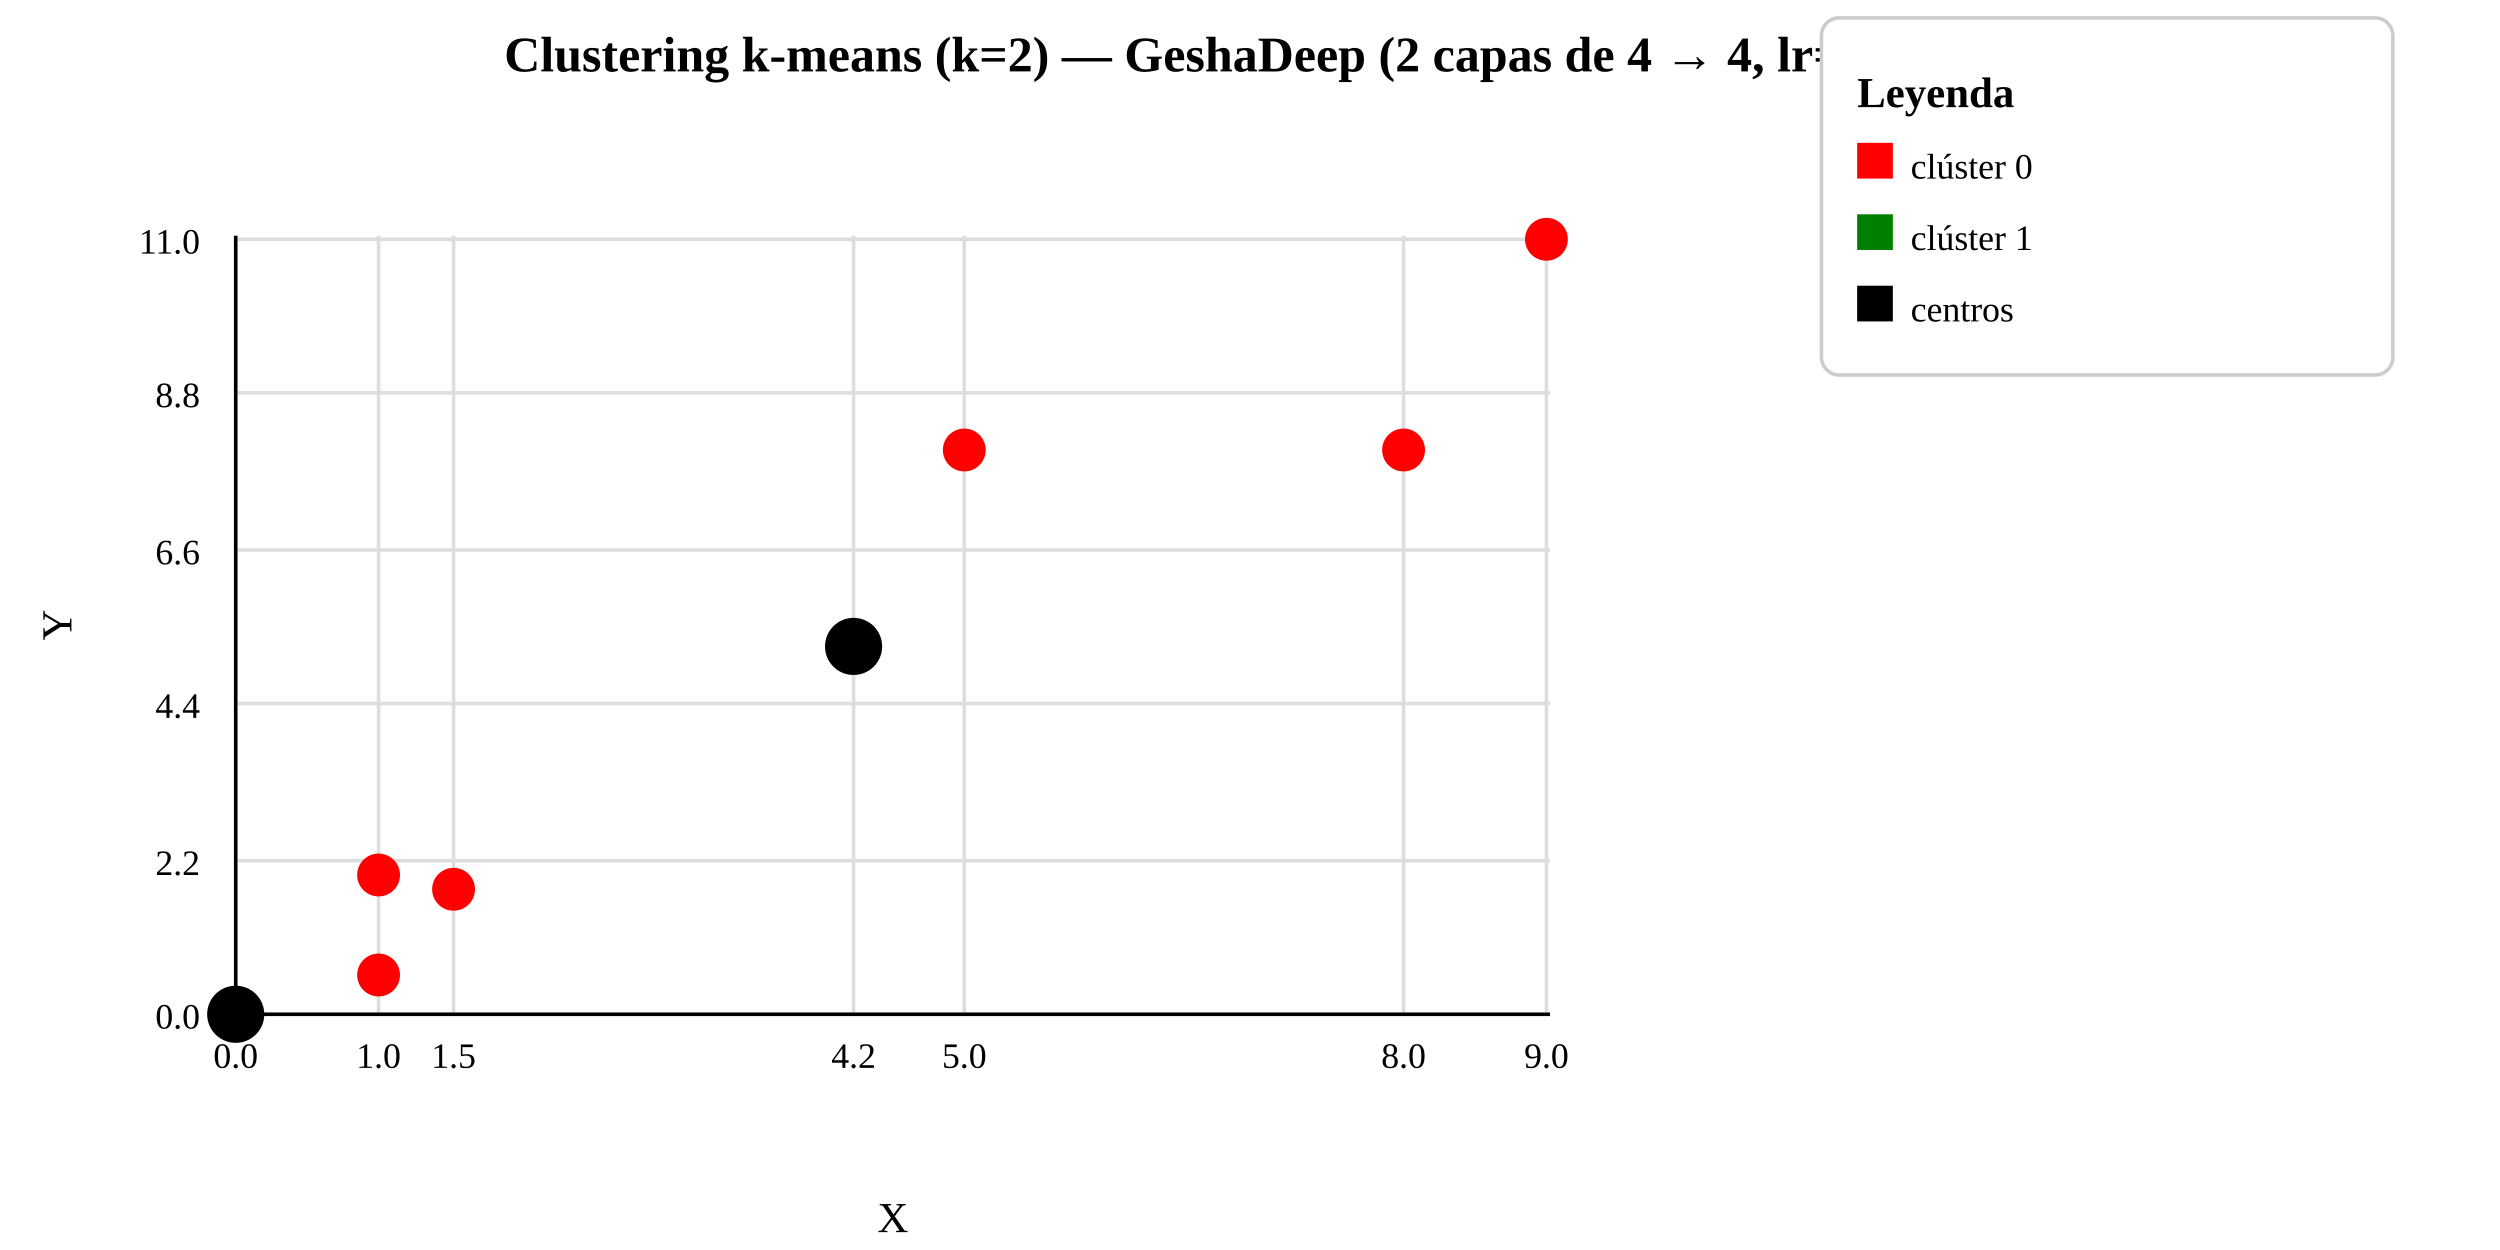
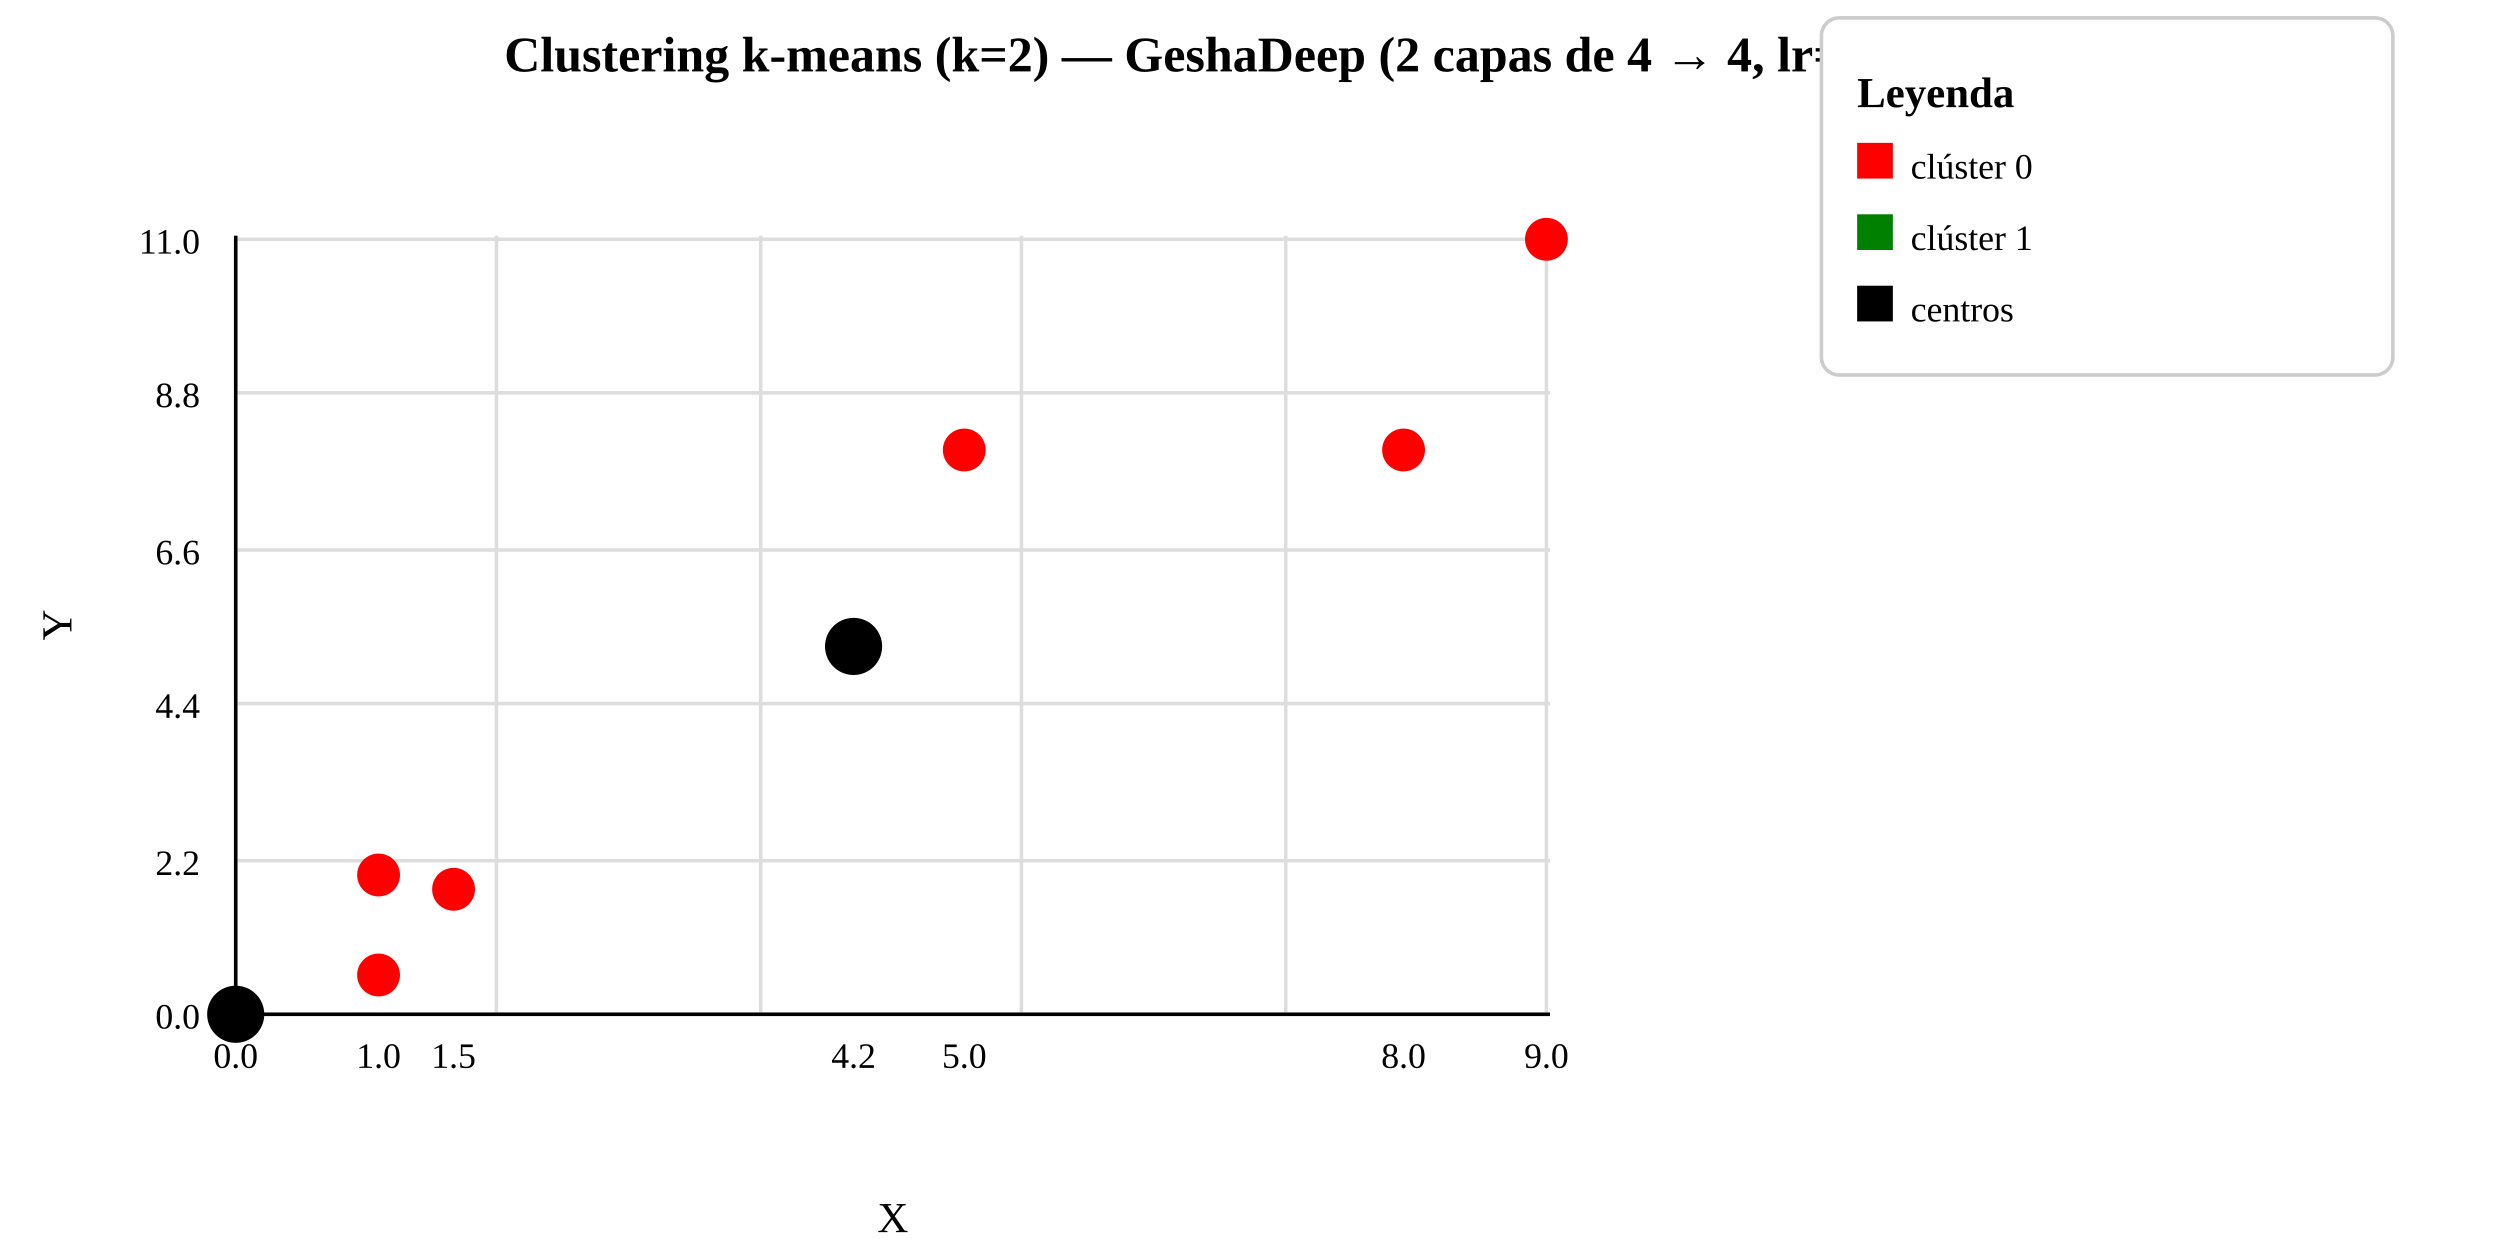
<svg xmlns="http://www.w3.org/2000/svg" width="700" height="350">
  <rect x="0" y="0" width="700" height="350" fill="white" />
  <line x1="66" y1="284" x2="434" y2="284" stroke="#ddd" stroke-width="1" />
  <line x1="66" y1="241" x2="434" y2="241" stroke="#ddd" stroke-width="1" />
  <line x1="66" y1="197" x2="434" y2="197" stroke="#ddd" stroke-width="1" />
  <line x1="66" y1="154" x2="434" y2="154" stroke="#ddd" stroke-width="1" />
  <line x1="66" y1="110" x2="434" y2="110" stroke="#ddd" stroke-width="1" />
  <line x1="66" y1="67" x2="434" y2="67" stroke="#ddd" stroke-width="1" />
  <line x1="66" y1="66" x2="66" y2="284" stroke="#ddd" stroke-width="1" />
-   <line x1="106" y1="66" x2="106" y2="284" stroke="#ddd" stroke-width="1" />
-   <line x1="127" y1="66" x2="127" y2="284" stroke="#ddd" stroke-width="1" />
-   <line x1="239" y1="66" x2="239" y2="284" stroke="#ddd" stroke-width="1" />
-   <line x1="270" y1="66" x2="270" y2="284" stroke="#ddd" stroke-width="1" />
-   <line x1="393" y1="66" x2="393" y2="284" stroke="#ddd" stroke-width="1" />
+   <line x1="139" y1="66" x2="139" y2="284" stroke="#ddd" stroke-width="1" />
+   <line x1="213" y1="66" x2="213" y2="284" stroke="#ddd" stroke-width="1" />
+   <line x1="286" y1="66" x2="286" y2="284" stroke="#ddd" stroke-width="1" />
+   <line x1="360" y1="66" x2="360" y2="284" stroke="#ddd" stroke-width="1" />
  <line x1="433" y1="66" x2="433" y2="284" stroke="#ddd" stroke-width="1" />
  <circle cx="106" cy="245" r="6" fill="red" />
  <circle cx="127" cy="249" r="6" fill="red" />
  <circle cx="270" cy="126" r="6" fill="red" />
  <circle cx="393" cy="126" r="6" fill="red" />
  <circle cx="106" cy="273" r="6" fill="red" />
  <circle cx="433" cy="67" r="6" fill="red" />
  <circle cx="239" cy="181" r="8" fill="black" />
  <circle cx="66" cy="284" r="8" fill="black" />
  <line x1="66" y1="284" x2="434" y2="284" stroke="black" stroke-width="1" />
  <line x1="66" y1="66" x2="66" y2="284" stroke="black" stroke-width="1" />
  <text x="56" y="288" font-size="10" text-anchor="end">0.0</text>
  <text x="56" y="245" font-size="10" text-anchor="end">2.2</text>
  <text x="56" y="201" font-size="10" text-anchor="end">4.4</text>
  <text x="56" y="158" font-size="10" text-anchor="end">6.6</text>
  <text x="56" y="114" font-size="10" text-anchor="end">8.8</text>
  <text x="56" y="71" font-size="10" text-anchor="end">11.0</text>
  <text x="66" y="299" font-size="10" text-anchor="middle">0.0</text>
  <text x="106" y="299" font-size="10" text-anchor="middle">1.0</text>
  <text x="127" y="299" font-size="10" text-anchor="middle">1.5</text>
  <text x="239" y="299" font-size="10" text-anchor="middle">4.2</text>
  <text x="270" y="299" font-size="10" text-anchor="middle">5.0</text>
  <text x="393" y="299" font-size="10" text-anchor="middle">8.0</text>
  <text x="433" y="299" font-size="10" text-anchor="middle">9.0</text>
  <text x="350" y="20" font-size="14" text-anchor="middle" font-weight="bold">Clustering k-means (k=2) ― GeshaDeep (2 capas de 4 → 4, lr=0.0005)</text>
  <text x="250" y="345" font-size="12" text-anchor="middle">X</text>
  <g transform="translate(20,175) rotate(-90)">
    <text font-size="12" text-anchor="middle">Y</text>
  </g>
  <rect x="510" y="5" width="160" height="100" fill="white" stroke="#ccc" rx="5" />
  <text x="520" y="30" font-size="12" font-weight="bold">Leyenda</text>
  <rect x="520" y="40" width="10" height="10" fill="red" />
  <text x="535" y="50" font-size="10">clúster 0</text>
  <rect x="520" y="60" width="10" height="10" fill="green" />
  <text x="535" y="70" font-size="10">clúster 1</text>
  <rect x="520" y="80" width="10" height="10" fill="black" />
  <text x="535" y="90" font-size="10">centros</text>
</svg>
